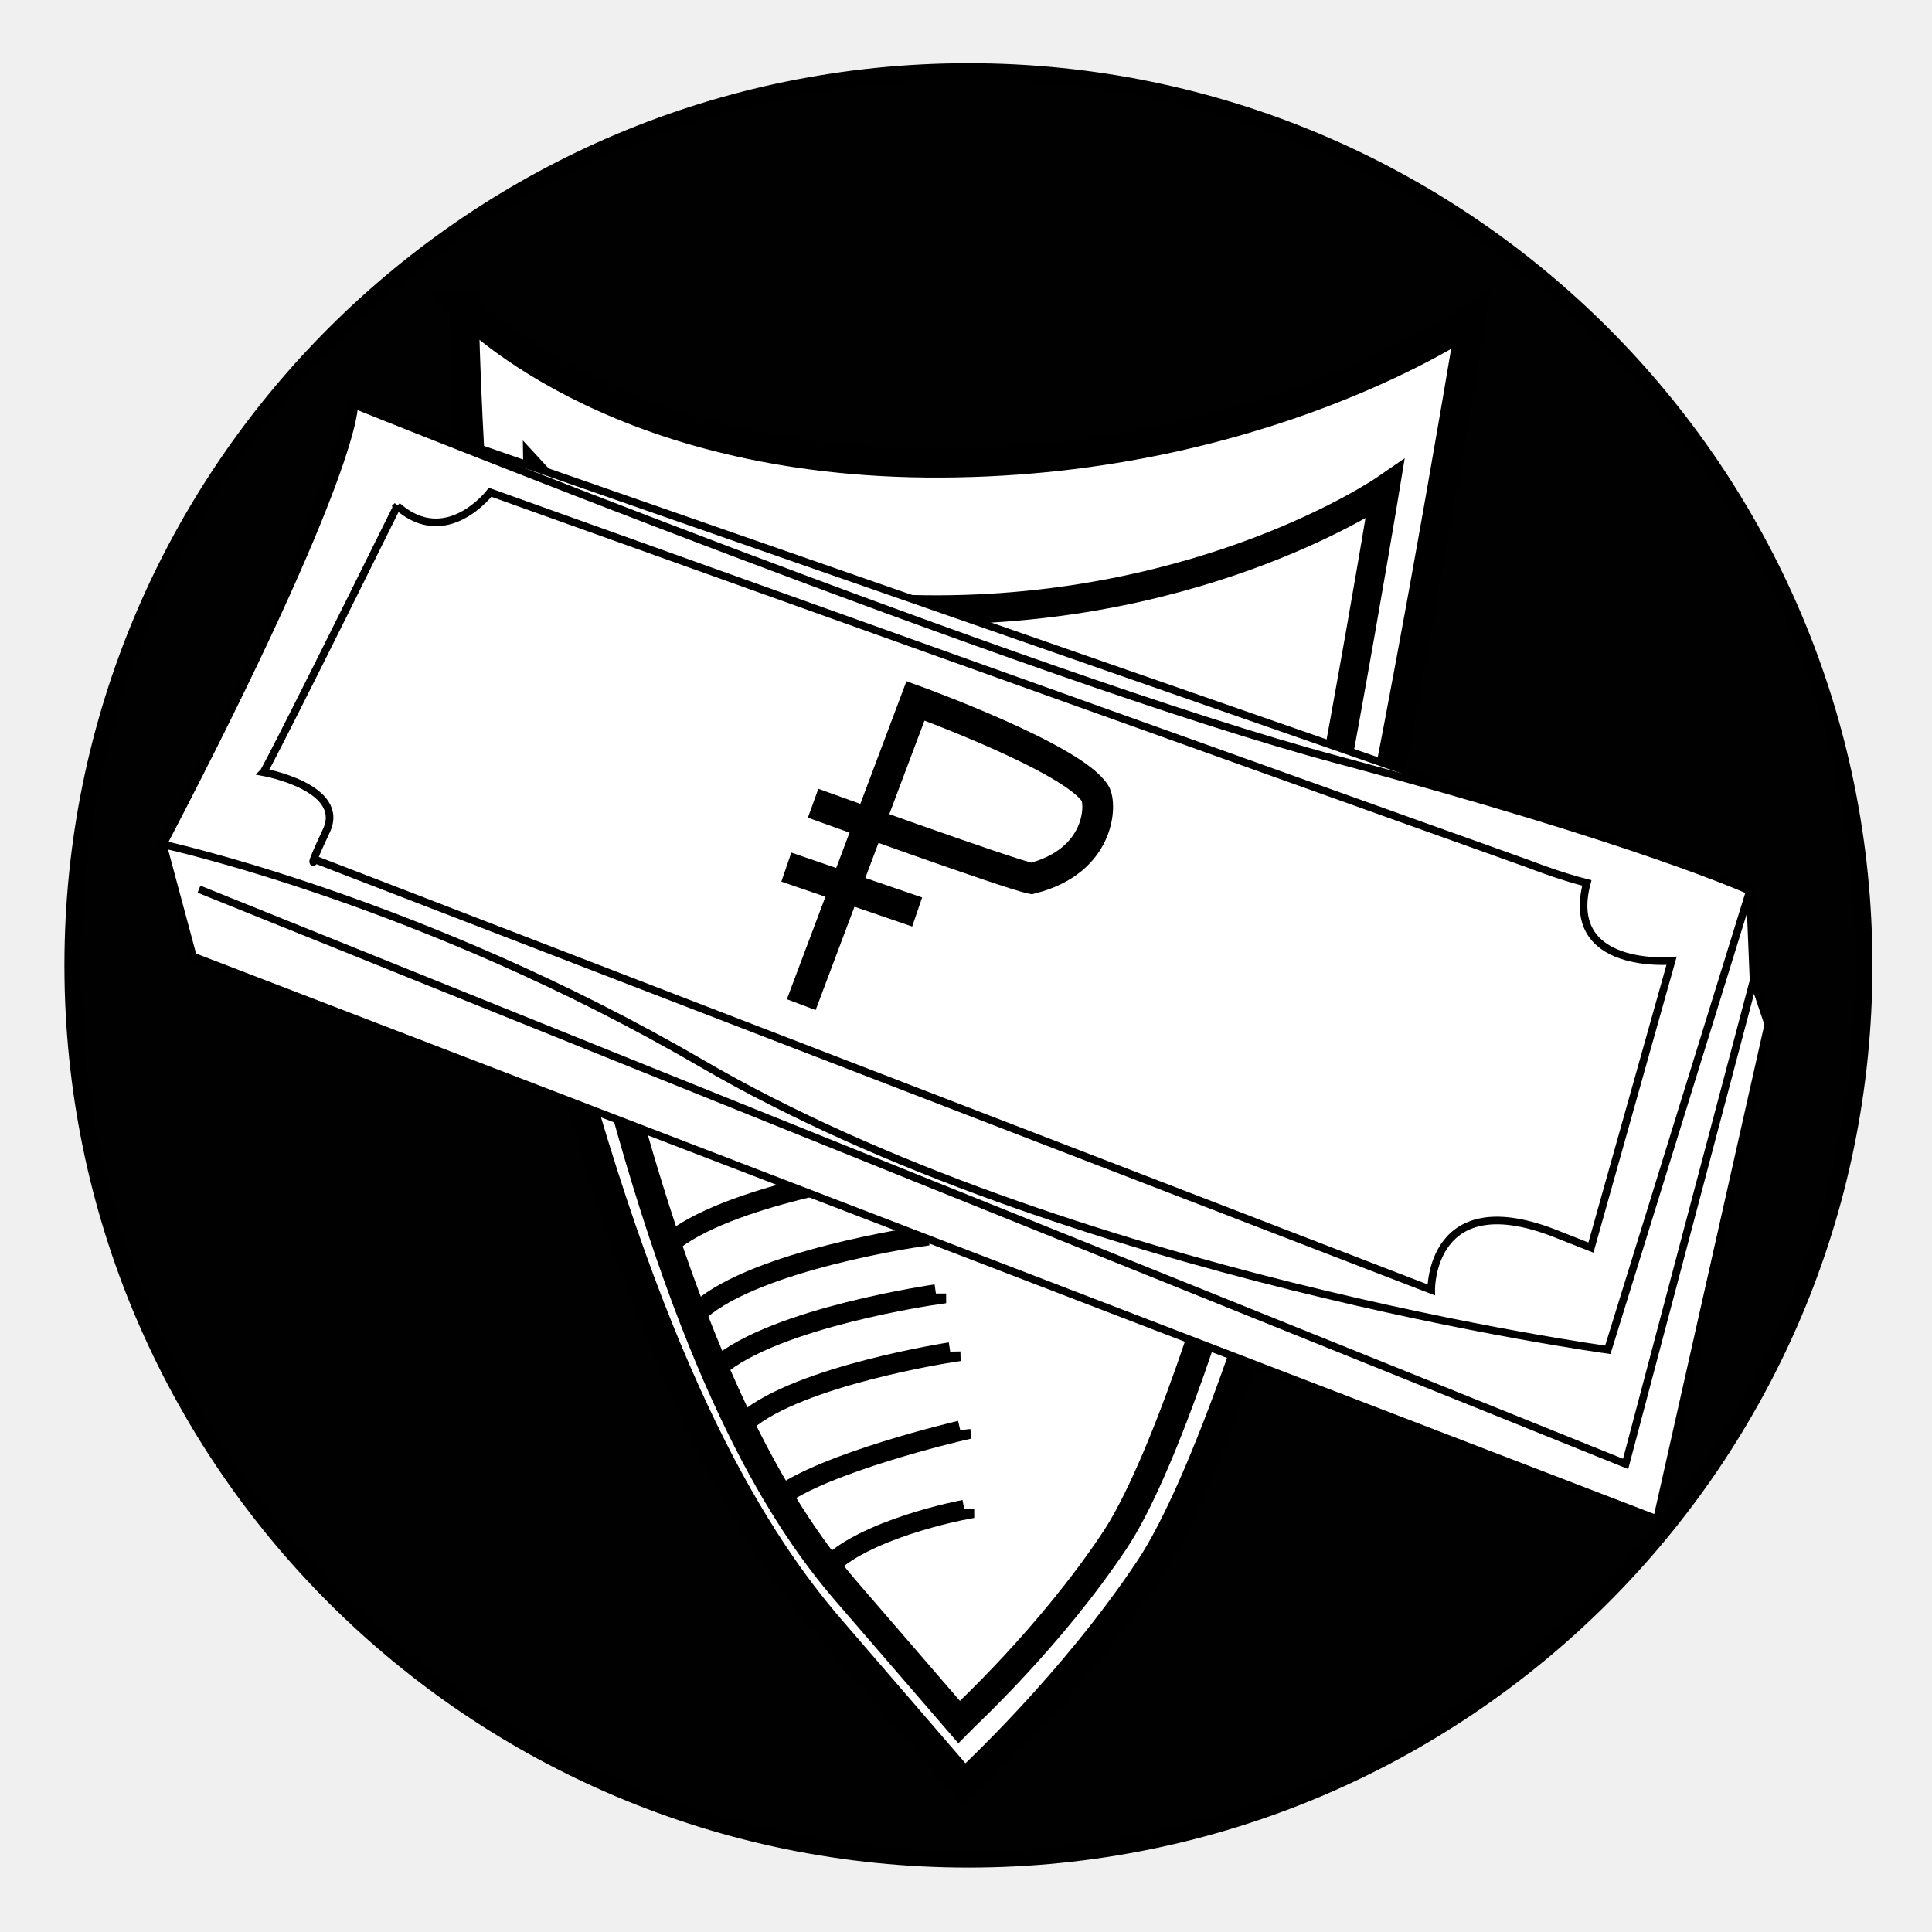
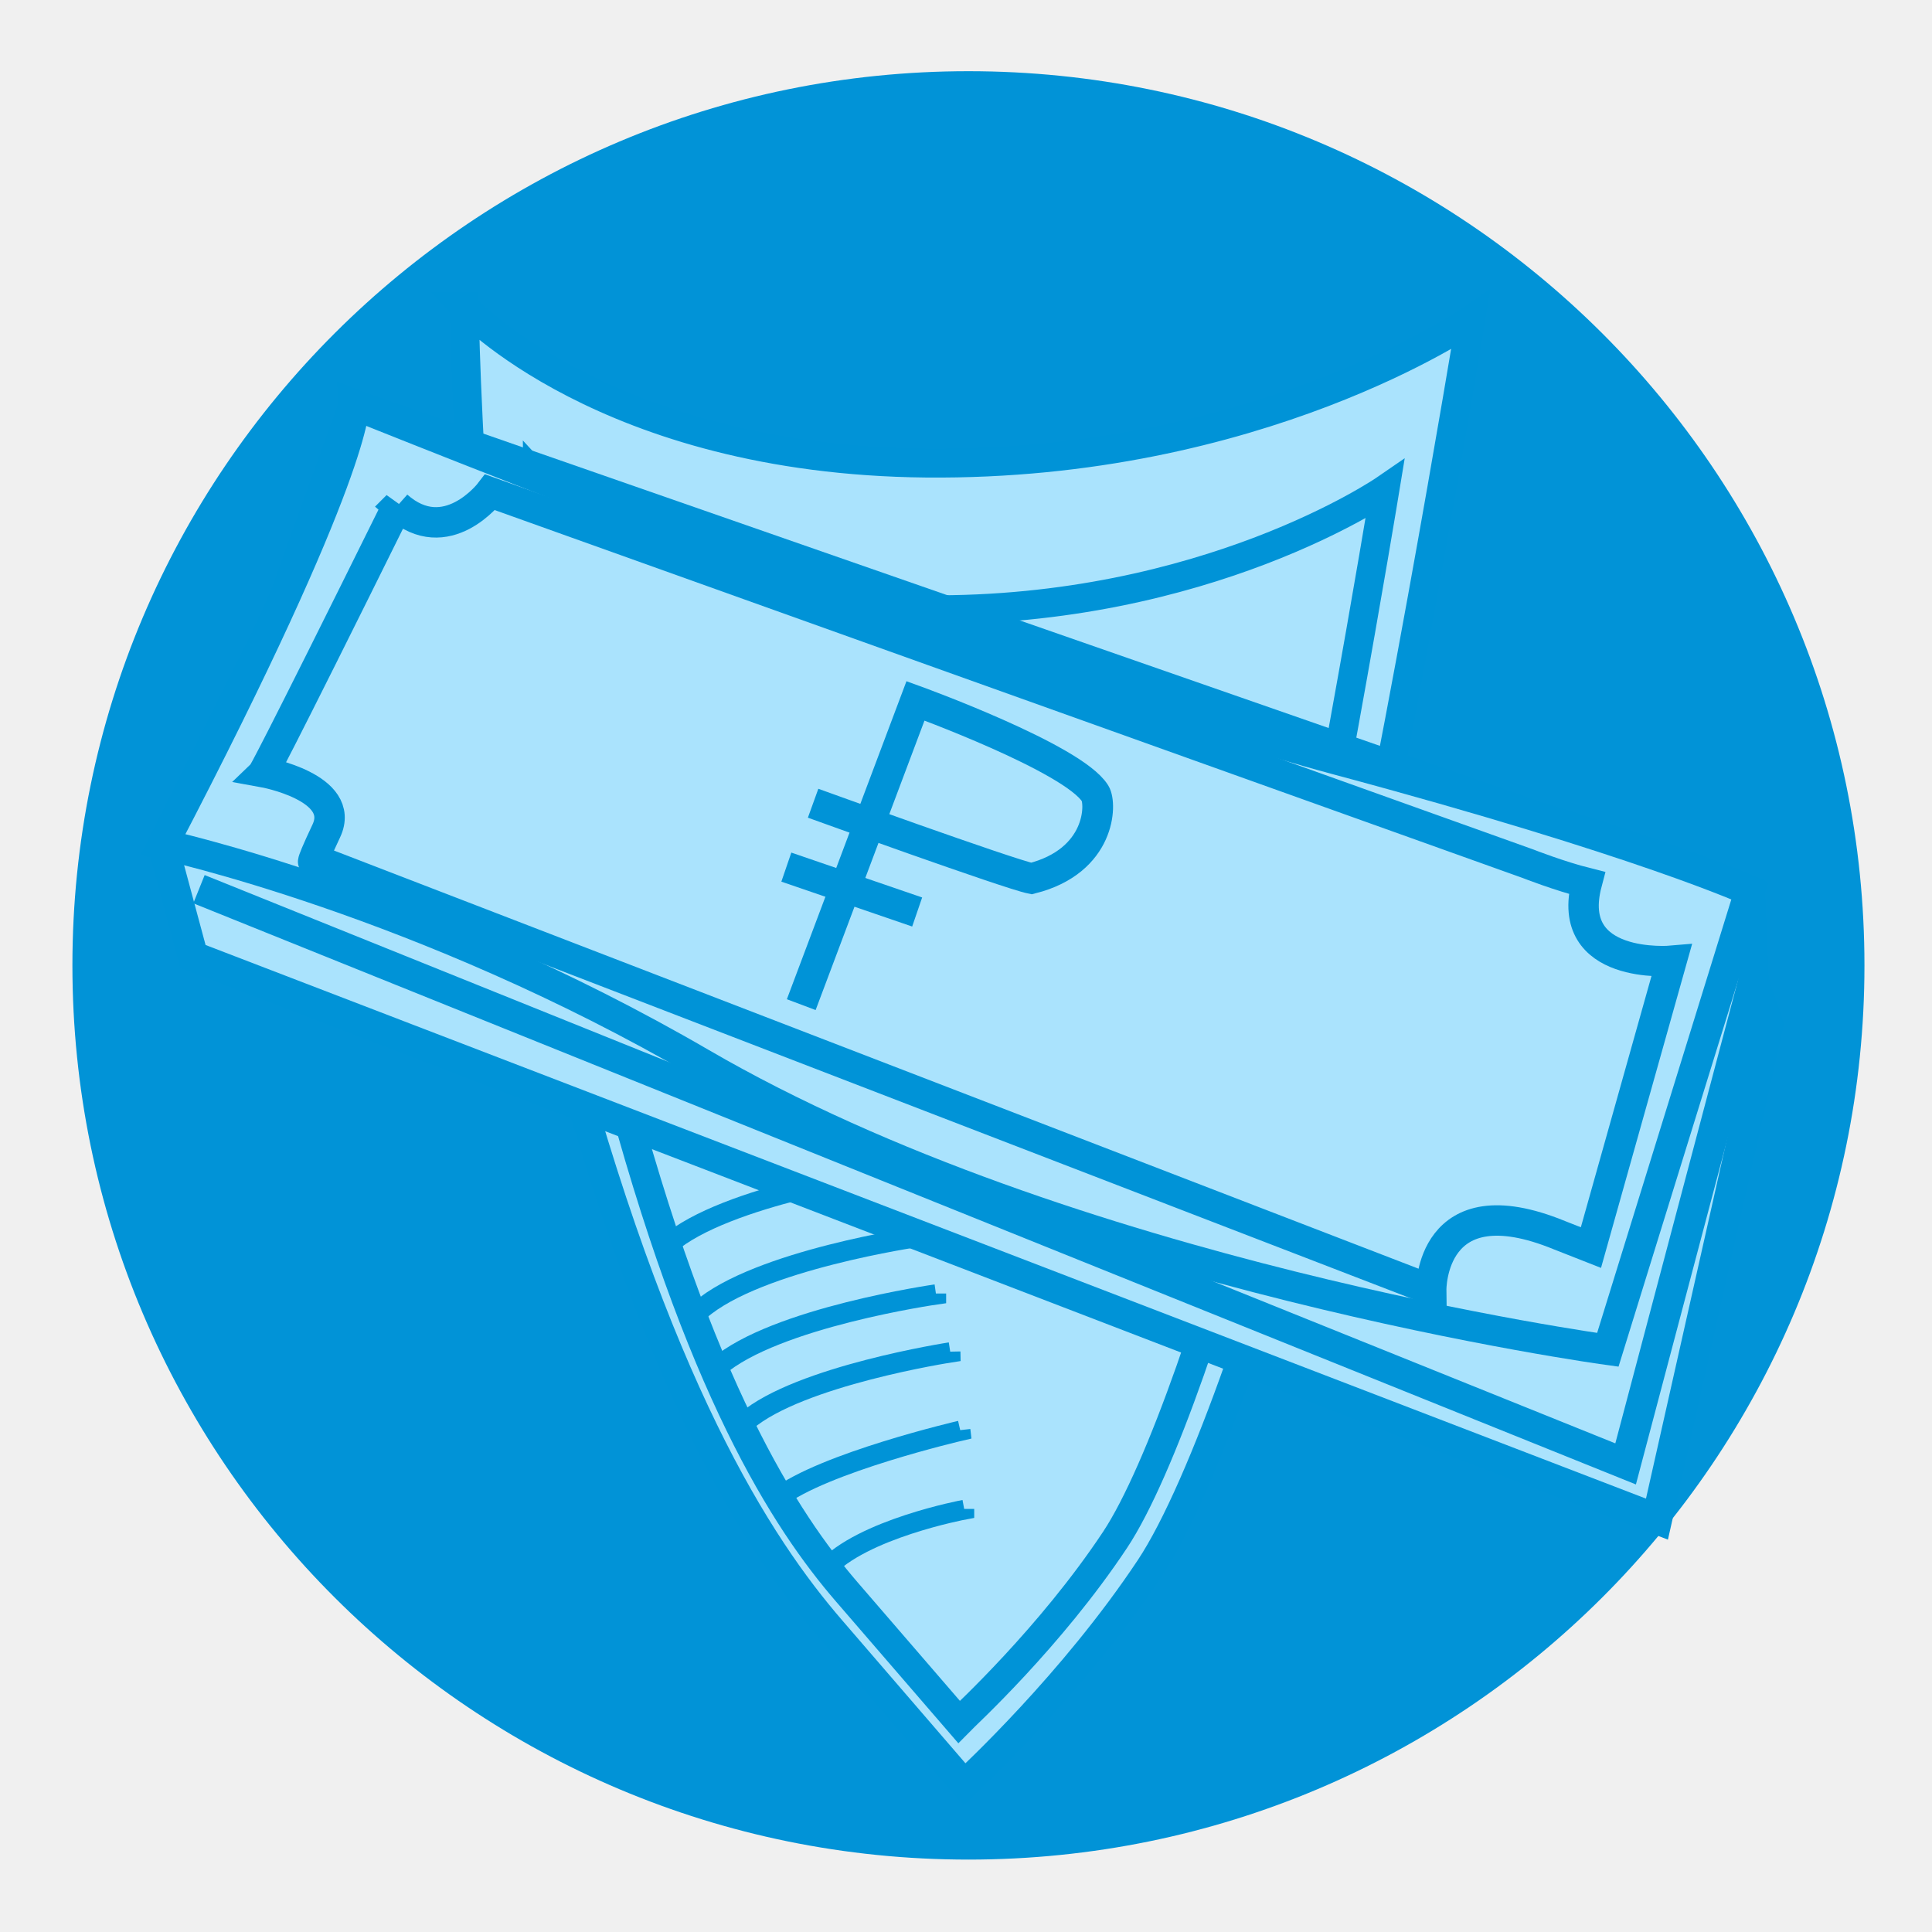
<svg xmlns="http://www.w3.org/2000/svg" width="48" height="48" viewBox="0 0 12.7 12.7" version="1.1" id="svg6822">
  <defs id="defs6816" />
  <g id="layer1" transform="translate(0,-284.3)">
-     <ellipse style="display:inline;opacity:1;fill:#000000;fill-opacity:0.996;stroke:#000000;stroke-width:0.105;stroke-miterlimit:4;stroke-dasharray:none;stroke-opacity:1" id="path4506-3" cx="6.366" cy="290.646" rx="5.89" ry="5.878" />
+     <ellipse style="display:inline;opacity:1;fill:#0093d7;fill-opacity:0.996;stroke:none;stroke-width:0.105;stroke-miterlimit:4;stroke-dasharray:none;stroke-opacity:1" id="path4506-3" cx="6.366" cy="290.646" rx="5.89" ry="5.878" />
    <path style="display:inline;fill:none;fill-rule:evenodd;stroke:#000000;stroke-width:0.19;stroke-linecap:butt;stroke-linejoin:miter;stroke-miterlimit:4;stroke-dasharray:none;stroke-opacity:1" d="m 3.605,287.362 c 0,0 0.032,2.555 0.513,3.912 0.545,2.074 1.118,2.946 1.518,3.41 l 0.738,0.855 c 0.038,-0.039 0.6,-0.555 1.026,-1.197 0.296,-0.446 0.7,-1.624 0.962,-2.694 0.365,-1.493 0.812,-4.211 0.812,-4.211 0,0 -1.174,0.809 -3.014,0.791 -1.774,-0.018 -2.555,-0.866 -2.555,-0.866 z" id="path4577-6-3" />
    <path style="display:inline;fill:none;fill-rule:evenodd;stroke:#000000;stroke-width:0.104;stroke-linecap:butt;stroke-linejoin:miter;stroke-miterlimit:4;stroke-dasharray:none;stroke-opacity:1" d="m 5.789,295.071 c 0.157,-0.14 0.596,-0.205 0.596,-0.205 v -0.002" id="path5229-0" />
-     <path style="display:inline;fill:#ffffff;fill-opacity:1;fill-rule:evenodd;stroke:#000000;stroke-width:0.19;stroke-linecap:butt;stroke-linejoin:miter;stroke-miterlimit:4;stroke-dasharray:none;stroke-opacity:1" d="m 3.052,286.316 c 0,0 0.038,3.035 0.609,4.647 0.648,2.463 1.328,3.5 1.803,4.05 l 0.876,1.016 c 0.046,-0.046 0.713,-0.66 1.219,-1.422 0.351,-0.529 0.832,-1.928 1.143,-3.2 0.434,-1.773 0.965,-5.003 0.965,-5.003 0,0 -1.395,0.961 -3.581,0.94 -2.108,-0.021 -3.035,-1.028 -3.035,-1.028 z" id="path4577" />
-     <path style="display:inline;fill:none;fill-rule:evenodd;stroke:#000000;stroke-width:0.19;stroke-linecap:butt;stroke-linejoin:miter;stroke-miterlimit:4;stroke-dasharray:none;stroke-opacity:1" d="m 3.535,287.442 c 0,0 0.032,2.555 0.513,3.912 0.545,2.074 1.118,2.946 1.518,3.41 l 0.738,0.855 c 0.038,-0.039 0.6,-0.555 1.026,-1.197 0.296,-0.446 0.7,-1.624 0.962,-2.694 0.365,-1.493 0.812,-4.211 0.812,-4.211 0,0 -1.174,0.809 -3.014,0.791 -1.774,-0.018 -2.555,-0.866 -2.555,-0.866 z" id="path4577-6" />
+     <path style="display:inline;fill:#aae3fd;fill-opacity:1;fill-rule:evenodd;stroke:#0093d7;stroke-width:0.19;stroke-linecap:butt;stroke-linejoin:miter;stroke-miterlimit:4;stroke-dasharray:none;stroke-opacity:1" d="m 3.052,286.316 c 0,0 0.038,3.035 0.609,4.647 0.648,2.463 1.328,3.5 1.803,4.05 l 0.876,1.016 c 0.046,-0.046 0.713,-0.66 1.219,-1.422 0.351,-0.529 0.832,-1.928 1.143,-3.2 0.434,-1.773 0.965,-5.003 0.965,-5.003 0,0 -1.395,0.961 -3.581,0.94 -2.108,-0.021 -3.035,-1.028 -3.035,-1.028 z" id="path4577" />
+     <path style="display:inline;fill:none;fill-rule:evenodd;stroke:#0093d7;stroke-width:0.19;stroke-linecap:butt;stroke-linejoin:miter;stroke-miterlimit:4;stroke-dasharray:none;stroke-opacity:1" d="m 3.535,287.442 c 0,0 0.032,2.555 0.513,3.912 0.545,2.074 1.118,2.946 1.518,3.41 l 0.738,0.855 c 0.038,-0.039 0.6,-0.555 1.026,-1.197 0.296,-0.446 0.7,-1.624 0.962,-2.694 0.365,-1.493 0.812,-4.211 0.812,-4.211 0,0 -1.174,0.809 -3.014,0.791 -1.774,-0.018 -2.555,-0.866 -2.555,-0.866 z" id="path4577-6" />
    <rect style="display:inline;opacity:1;fill:#ffffff;fill-opacity:1;stroke:#ffffff;stroke-width:0.107;stroke-miterlimit:4;stroke-dasharray:none;stroke-opacity:1" id="rect4634" width="0.635" height="0.973" x="3.438" y="290.373" />
    <rect style="display:inline;opacity:1;fill:#ffffff;fill-opacity:1;stroke:#ffffff;stroke-width:0.107;stroke-miterlimit:4;stroke-dasharray:none;stroke-opacity:1" id="rect4636" width="0.66" height="0.94" x="7.814" y="292.119" />
-     <path style="display:inline;fill:none;fill-rule:evenodd;stroke:#000000;stroke-width:0.133;stroke-linecap:butt;stroke-linejoin:miter;stroke-miterlimit:4;stroke-dasharray:none;stroke-opacity:1" d="m 4.601,292.913 c 0.379,-0.331 1.442,-0.484 1.442,-0.484 v -0.006" id="path5229" />
-     <path style="display:inline;fill:none;fill-rule:evenodd;stroke:#000000;stroke-width:0.133;stroke-linecap:butt;stroke-linejoin:miter;stroke-miterlimit:4;stroke-dasharray:none;stroke-opacity:1" d="m 4.717,293.287 c 0.378,-0.327 1.436,-0.478 1.436,-0.478 v -0.006" id="path5229-2" />
-     <path style="display:inline;fill:none;fill-rule:evenodd;stroke:#000000;stroke-width:0.133;stroke-linecap:butt;stroke-linejoin:miter;stroke-miterlimit:4;stroke-dasharray:none;stroke-opacity:1" d="m 4.904,293.643 c 0.35,-0.3 1.343,-0.453 1.343,-0.453 l -1.009e-4,-0.005" id="path5229-9" />
-     <path style="display:inline;fill:none;fill-rule:evenodd;stroke:#000000;stroke-width:0.133;stroke-linecap:butt;stroke-linejoin:miter;stroke-miterlimit:4;stroke-dasharray:none;stroke-opacity:1" d="m 5.111,294.149 c 0.3,-0.234 1.202,-0.444 1.202,-0.444 l -4.554e-4,-0.004" id="path5229-1" />
-     <path style="display:inline;fill:none;fill-rule:evenodd;stroke:#000000;stroke-width:0.13;stroke-linecap:butt;stroke-linejoin:miter;stroke-miterlimit:4;stroke-dasharray:none;stroke-opacity:1" d="m 5.423,294.62 c 0.241,-0.27 0.916,-0.396 0.916,-0.396 v -0.005" id="path5229-27" />
-     <path style="display:inline;fill:none;fill-rule:evenodd;stroke:#000000;stroke-width:0.133;stroke-linecap:butt;stroke-linejoin:miter;stroke-miterlimit:4;stroke-dasharray:none;stroke-opacity:1" d="m 4.393,292.481 c 0.378,-0.327 1.436,-0.478 1.436,-0.478 v -0.006" id="path5229-2-9" />
+     <path style="display:inline;fill:none;fill-rule:evenodd;stroke:#0093d7;stroke-width:0.133;stroke-linecap:butt;stroke-linejoin:miter;stroke-miterlimit:4;stroke-dasharray:none;stroke-opacity:1" d="m 4.601,292.913 c 0.379,-0.331 1.442,-0.484 1.442,-0.484 v -0.006" id="path5229" />
+     <path style="display:inline;fill:none;fill-rule:evenodd;stroke:#0093d7;stroke-width:0.133;stroke-linecap:butt;stroke-linejoin:miter;stroke-miterlimit:4;stroke-dasharray:none;stroke-opacity:1" d="m 4.717,293.287 c 0.378,-0.327 1.436,-0.478 1.436,-0.478 v -0.006" id="path5229-2" />
+     <path style="display:inline;fill:none;fill-rule:evenodd;stroke:#0093d7;stroke-width:0.133;stroke-linecap:butt;stroke-linejoin:miter;stroke-miterlimit:4;stroke-dasharray:none;stroke-opacity:1" d="m 4.904,293.643 c 0.35,-0.3 1.343,-0.453 1.343,-0.453 l -1.009e-4,-0.005" id="path5229-9" />
+     <path style="display:inline;fill:none;fill-rule:evenodd;stroke:#0093d7;stroke-width:0.133;stroke-linecap:butt;stroke-linejoin:miter;stroke-miterlimit:4;stroke-dasharray:none;stroke-opacity:1" d="m 5.111,294.149 c 0.3,-0.234 1.202,-0.444 1.202,-0.444 l -4.554e-4,-0.004" id="path5229-1" />
+     <path style="display:inline;fill:none;fill-rule:evenodd;stroke:#0093d7;stroke-width:0.13;stroke-linecap:butt;stroke-linejoin:miter;stroke-miterlimit:4;stroke-dasharray:none;stroke-opacity:1" d="m 5.423,294.62 c 0.241,-0.27 0.916,-0.396 0.916,-0.396 v -0.005" id="path5229-27" />
+     <path style="display:inline;fill:none;fill-rule:evenodd;stroke:#0093d7;stroke-width:0.133;stroke-linecap:butt;stroke-linejoin:miter;stroke-miterlimit:4;stroke-dasharray:none;stroke-opacity:1" d="m 4.393,292.481 c 0.378,-0.327 1.436,-0.478 1.436,-0.478 v -0.006" id="path5229-2-9" />
    <rect style="display:inline;opacity:1;fill:#ffffff;fill-opacity:1;stroke:none;stroke-width:0.065;stroke-miterlimit:4;stroke-dasharray:none;stroke-opacity:1" id="rect5285" width="1.073" height="0.298" x="5.236" y="291.833" />
-     <path style="fill:#ffffff;fill-opacity:1;fill-rule:evenodd;stroke:#000000;stroke-width:0.05px;stroke-linecap:butt;stroke-linejoin:miter;stroke-opacity:1" d="m 1.268,290.587 -0.198,-0.736 0.772,-1.544 0.485,-1.347 v 0 l 9.176,3.196 0.024,0.59 0.097,0.288 -0.732,3.252 z" id="path6143-9" />
-     <path style="display:inline;fill:#ffffff;fill-opacity:1;fill-rule:evenodd;stroke:#000000;stroke-width:0.05px;stroke-linecap:butt;stroke-linejoin:miter;stroke-opacity:1" d="m 1.071,289.851 c 1.293,-2.478 1.257,-2.891 1.257,-2.891 0,0 4.453,1.796 6.464,2.334 2.011,0.539 2.711,0.862 2.711,0.862 l -0.934,3.017 c 0,0 -3.555,-0.485 -5.961,-1.885 -1.835,-1.068 -3.537,-1.437 -3.537,-1.437 z" id="path4494-7" />
-     <path style="display:inline;fill:none;fill-rule:evenodd;stroke:#000000;stroke-width:0.05px;stroke-linecap:butt;stroke-linejoin:miter;stroke-opacity:1" d="m 1.308,290.145 9.378,3.778 0.841,-3.176" id="path4496-5" />
-     <path style="display:inline;fill:none;fill-rule:evenodd;stroke:#000000;stroke-width:0.05px;stroke-linecap:butt;stroke-linejoin:miter;stroke-opacity:1" d="m 2.612,287.625 c -0.853,1.724 -0.88,1.751 -0.88,1.751 0,0 0.548,0.099 0.413,0.386 -0.135,0.287 -0.072,0.189 -0.072,0.189 l 7.335,2.828 c 0,0 -0.009,-0.709 0.844,-0.359 l 0.206,0.081 0.53,-1.885 c 0,0 -0.709,0.063 -0.557,-0.512 -0.18,-0.045 -0.386,-0.126 -0.386,-0.126 l -6.823,-2.442 c 0,0 -0.287,0.377 -0.611,0.09 z" id="path6079" />
-     <path style="display:inline;fill:none;fill-rule:evenodd;stroke:#000000;stroke-width:0.202;stroke-linecap:butt;stroke-linejoin:miter;stroke-miterlimit:4;stroke-dasharray:none;stroke-opacity:1" d="m 5.267,290.904 0.751,-1.997 c 0,0 1.037,0.376 1.181,0.609 0.042,0.068 0.038,0.444 -0.419,0.559 -0.146,-0.029 -1.435,-0.495 -1.435,-0.495 v 0" id="path4500-5-3-9-2" />
-     <path style="display:inline;fill:none;fill-rule:evenodd;stroke:#000000;stroke-width:0.202;stroke-linecap:butt;stroke-linejoin:miter;stroke-miterlimit:4;stroke-dasharray:none;stroke-opacity:1" d="m 5.169,290 0.86,0.295" id="path4502-6-5-2-8" />
+     <path style="fill:#aae3fd;fill-opacity:1;fill-rule:evenodd;stroke:#0093d7;stroke-width:0.2;stroke-linecap:butt;stroke-linejoin:miter;stroke-opacity:1;stroke-miterlimit:4;stroke-dasharray:none" d="m 1.268,290.587 -0.198,-0.736 0.772,-1.544 0.485,-1.347 v 0 l 9.176,3.196 0.024,0.59 0.097,0.288 -0.732,3.252 z" id="path6143-9" />
+     <path style="display:inline;fill:#aae3fd;fill-opacity:1;fill-rule:evenodd;stroke:#0093d7;stroke-width:0.2;stroke-linecap:butt;stroke-linejoin:miter;stroke-opacity:1;stroke-miterlimit:4;stroke-dasharray:none" d="m 1.071,289.851 c 1.293,-2.478 1.257,-2.891 1.257,-2.891 0,0 4.453,1.796 6.464,2.334 2.011,0.539 2.711,0.862 2.711,0.862 l -0.934,3.017 c 0,0 -3.555,-0.485 -5.961,-1.885 -1.835,-1.068 -3.537,-1.437 -3.537,-1.437 z" id="path4494-7" />
+     <path style="display:inline;fill:none;fill-rule:evenodd;stroke:#0093d7;stroke-width:0.2;stroke-linecap:butt;stroke-linejoin:miter;stroke-opacity:1;stroke-miterlimit:4;stroke-dasharray:none" d="m 1.308,290.145 9.378,3.778 0.841,-3.176" id="path4496-5" />
+     <path style="display:inline;fill:none;fill-rule:evenodd;stroke:#0093d7;stroke-width:0.2;stroke-linecap:butt;stroke-linejoin:miter;stroke-opacity:1;stroke-miterlimit:4;stroke-dasharray:none" d="m 2.612,287.625 c -0.853,1.724 -0.88,1.751 -0.88,1.751 0,0 0.548,0.099 0.413,0.386 -0.135,0.287 -0.072,0.189 -0.072,0.189 l 7.335,2.828 c 0,0 -0.009,-0.709 0.844,-0.359 l 0.206,0.081 0.53,-1.885 c 0,0 -0.709,0.063 -0.557,-0.512 -0.18,-0.045 -0.386,-0.126 -0.386,-0.126 l -6.823,-2.442 c 0,0 -0.287,0.377 -0.611,0.09 z" id="path6079" />
+     <path style="display:inline;fill:none;fill-rule:evenodd;stroke:#0093d7;stroke-width:0.202;stroke-linecap:butt;stroke-linejoin:miter;stroke-miterlimit:4;stroke-dasharray:none;stroke-opacity:1" d="m 5.267,290.904 0.751,-1.997 c 0,0 1.037,0.376 1.181,0.609 0.042,0.068 0.038,0.444 -0.419,0.559 -0.146,-0.029 -1.435,-0.495 -1.435,-0.495 v 0" id="path4500-5-3-9-2" />
+     <path style="display:inline;fill:none;fill-rule:evenodd;stroke:#0093d7;stroke-width:0.202;stroke-linecap:butt;stroke-linejoin:miter;stroke-miterlimit:4;stroke-dasharray:none;stroke-opacity:1" d="m 5.169,290 0.86,0.295" id="path4502-6-5-2-8" />
  </g>
</svg>
